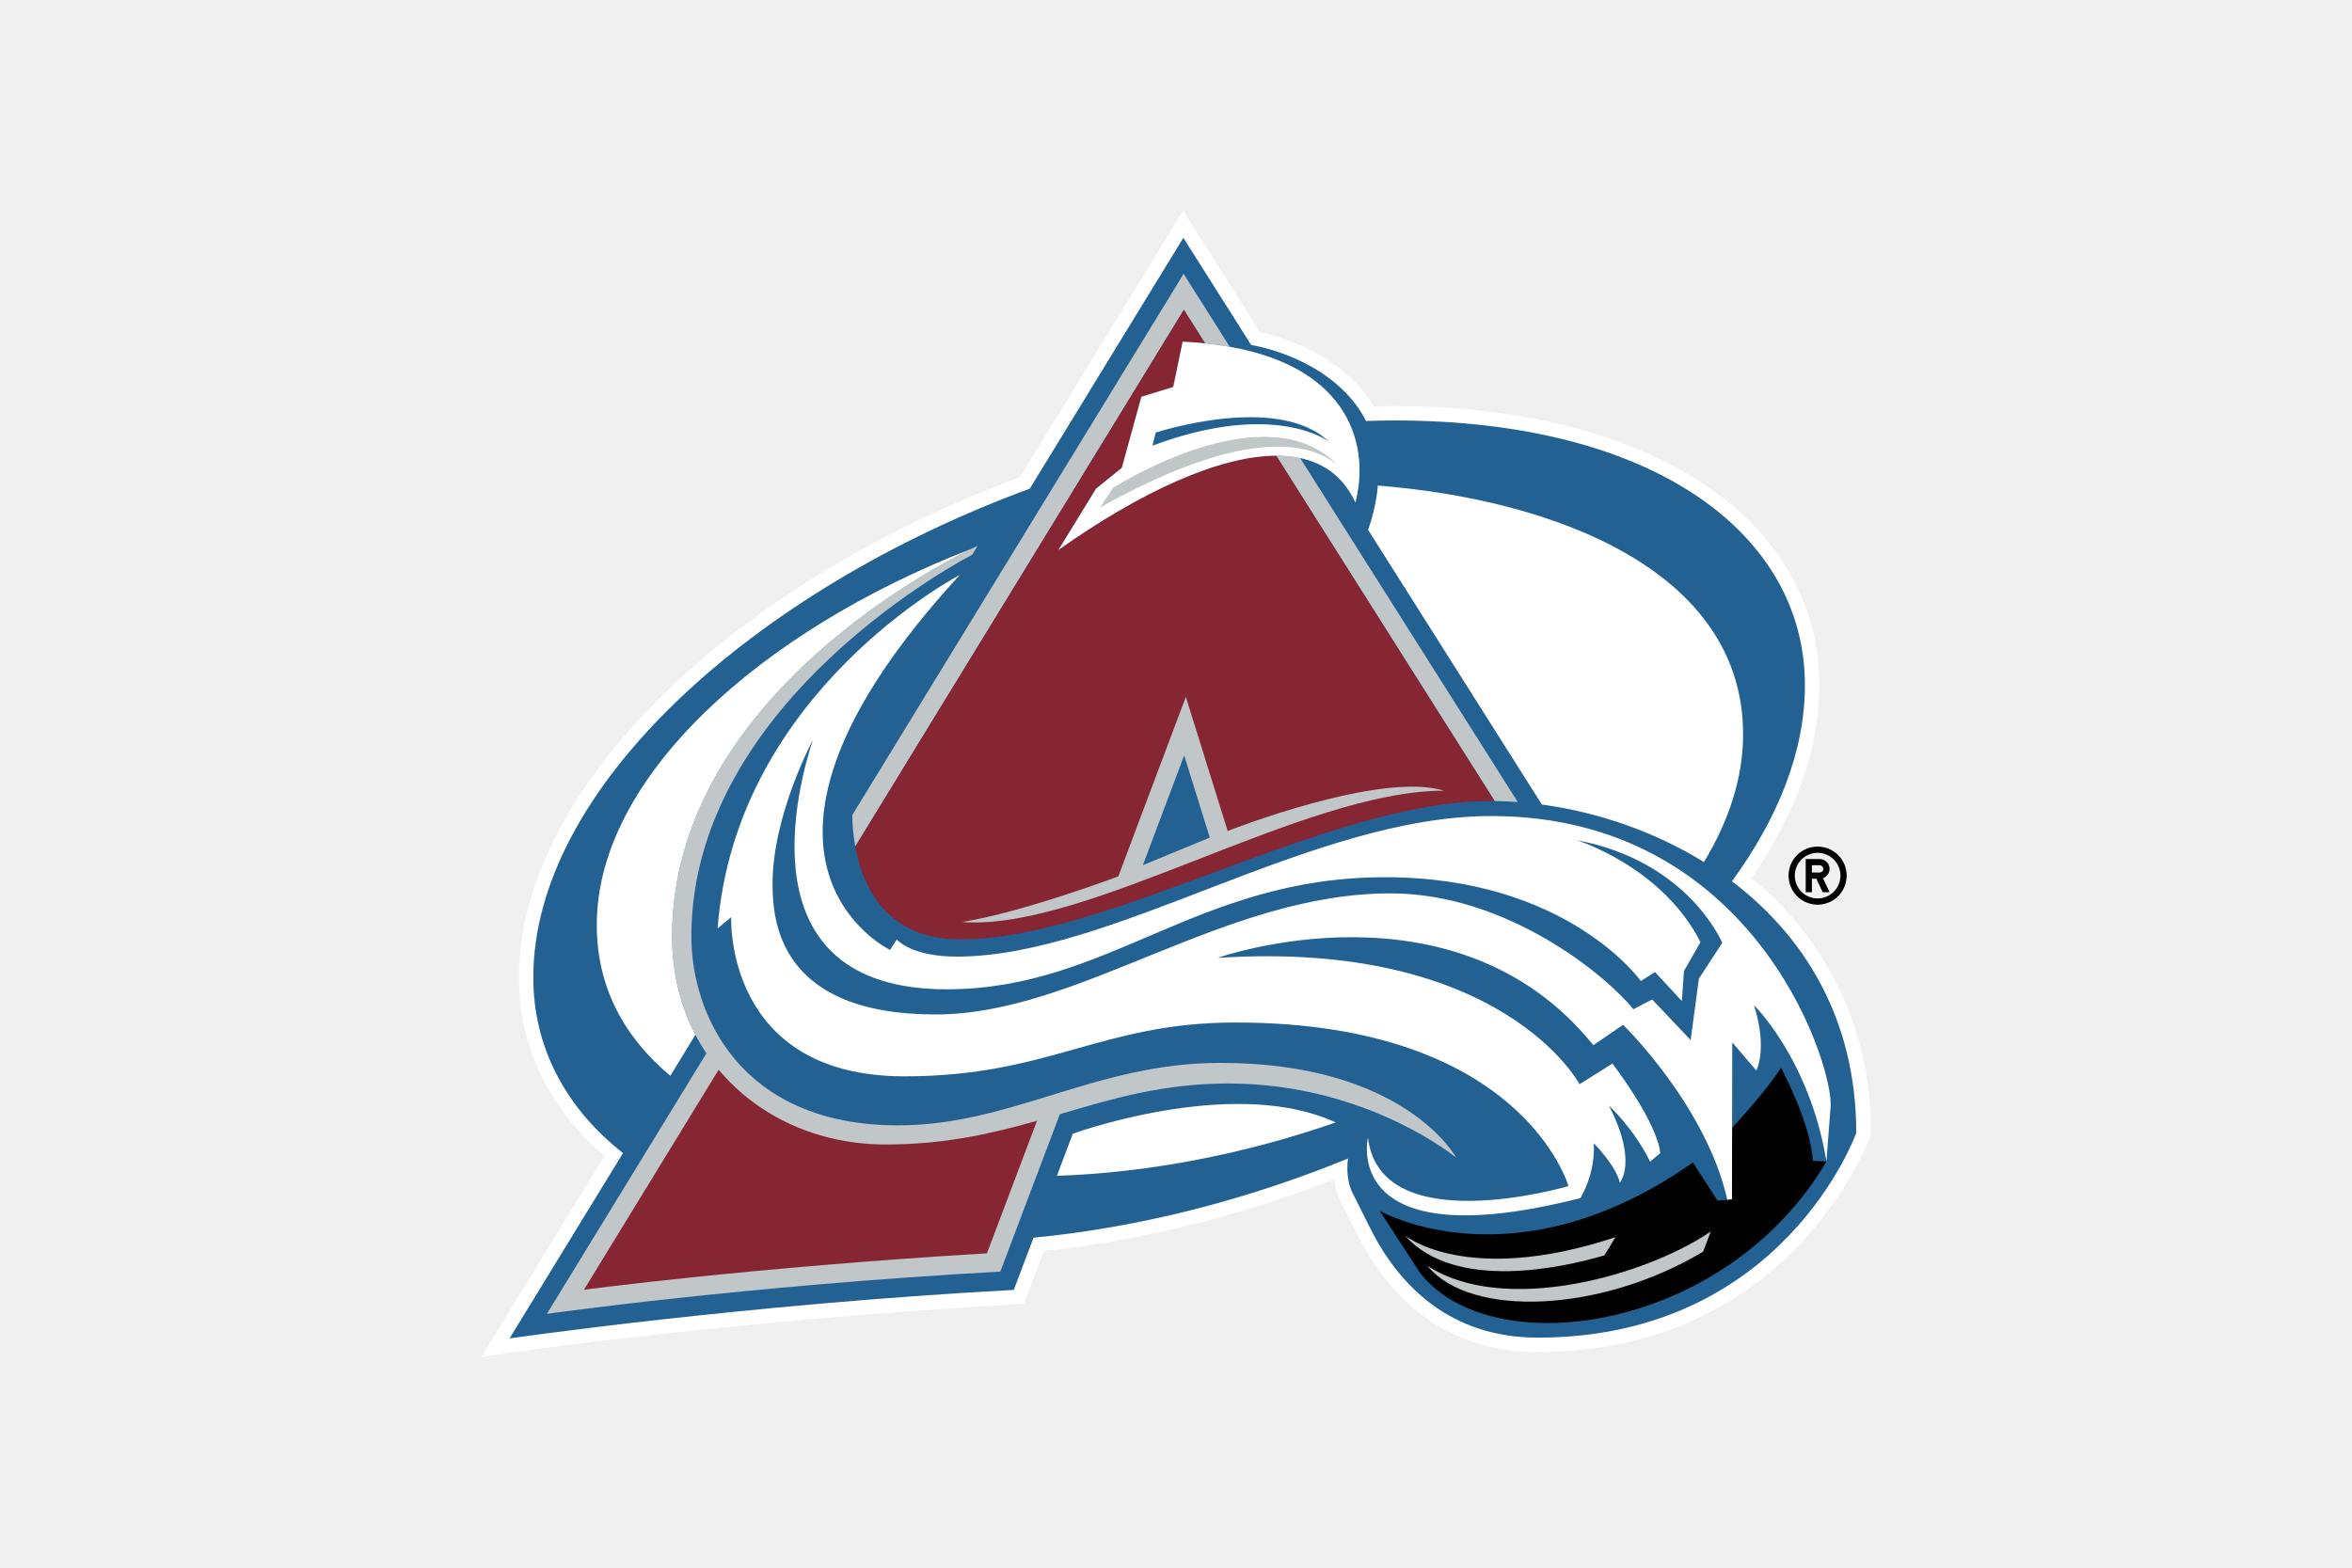
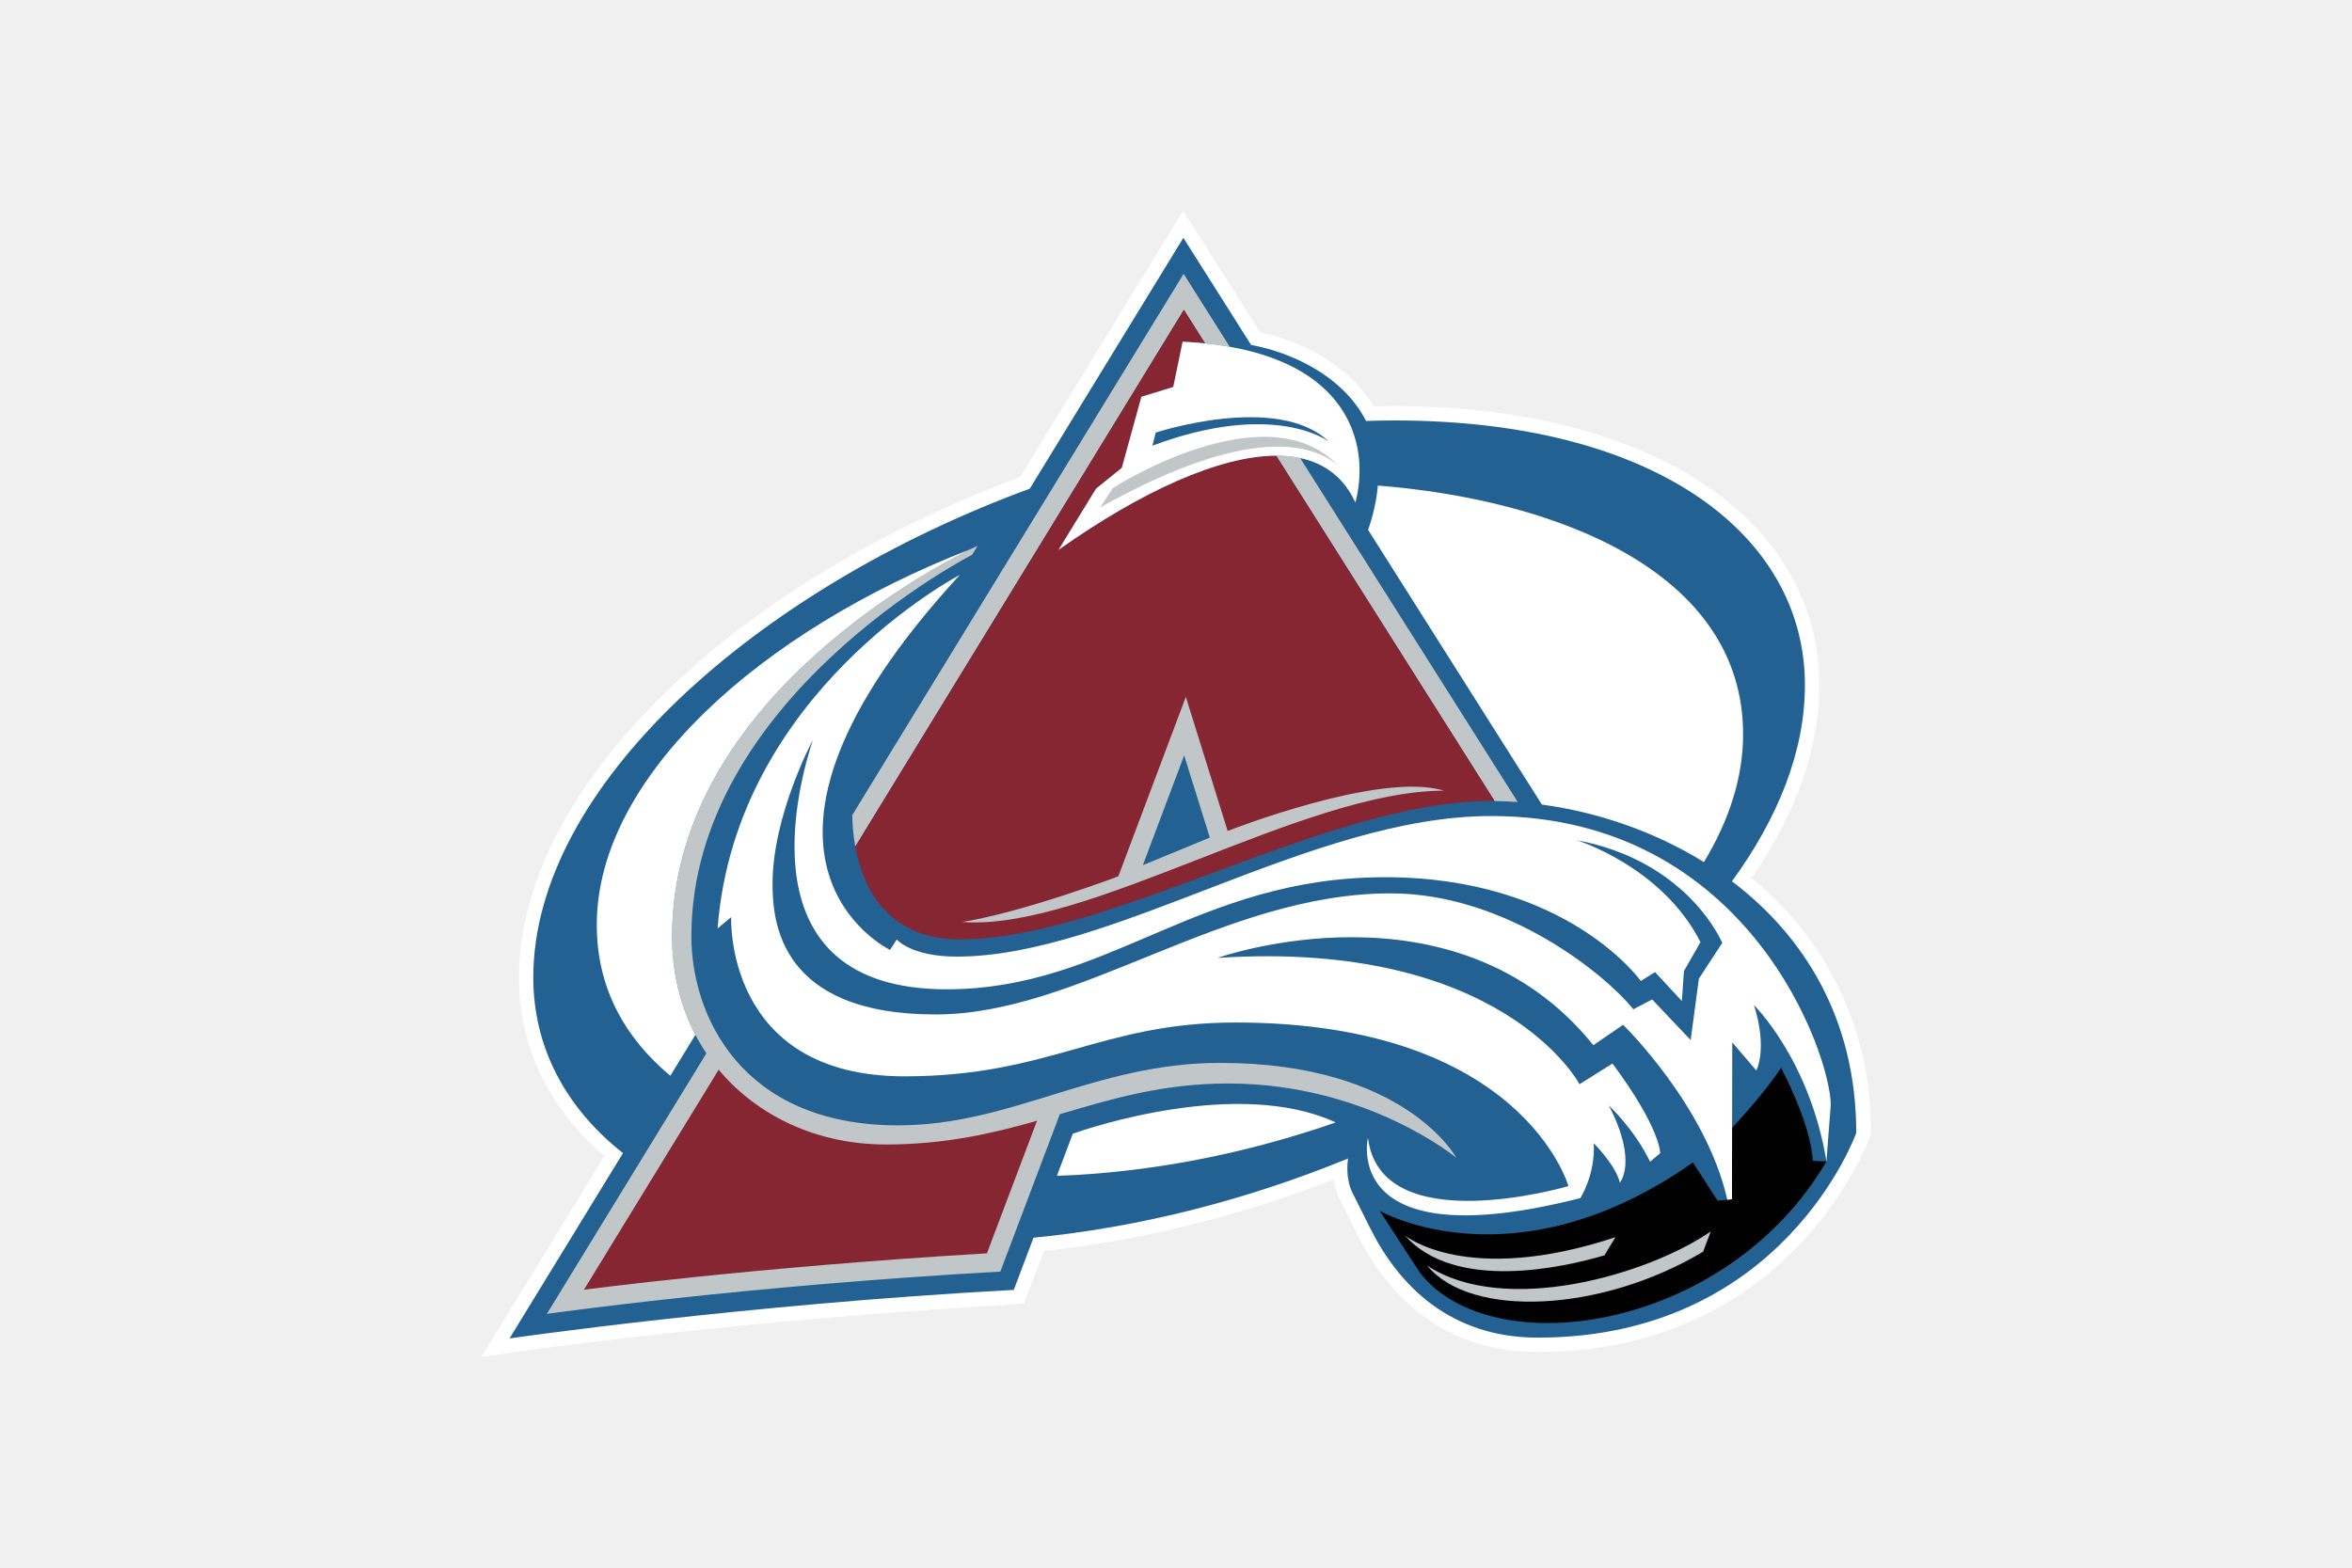
<svg xmlns="http://www.w3.org/2000/svg" viewBox="0 0 960 640">
-   <path fill="#010101" d="M741.887 345.613c-6.547 0-11.863 5.307-11.863 11.858 0 6.545 5.316 11.86 11.863 11.86s11.853-5.315 11.853-11.86c0-6.551-5.307-11.858-11.853-11.858m0 21.173a9.3 9.3 0 0 1-9.315-9.315 9.303 9.303 0 0 1 9.315-9.308c5.146 0 9.313 4.162 9.313 9.308s-4.167 9.314-9.313 9.314m4.872-12.063a4.03 4.03 0 0 0-1.18-2.843 4.023 4.023 0 0 0-2.844-1.175h-5.714v13.537h2.54v-5.498h1.823l2.566 5.498h2.81l-2.68-5.733a4.029 4.029 0 0 0 2.68-3.786zm-4.024 1.48h-3.174v-2.962h3.174c.817 0 1.484.663 1.484 1.482a1.48 1.48 0 0 1-1.484 1.48Z" />
  <path fill="#fff" d="M714.85 358.586c18.315-26.534 27.711-53.05 27.711-78.876 0-68.127-69.669-113.92-173.378-113.92 0 0-4.954.086-8.399.139-10.49-17.192-30.027-26.767-46.455-30.272L482.912 86 416.35 194.772c-120.513 44.864-204.538 128.647-204.538 204.26 0 28.27 12.128 53.326 34.885 72.907L196.46 554s88.13-14.04 221.46-21.763l8.138-21.53c39.061-4.127 79.718-14.184 118.421-29.222.35 2.606.942 5.346 2.297 8.046l7.288 14.55c10.91 21.833 32.54 47.857 73.575 47.857 104.65 0 135.874-88.418 135.874-88.418 1.352-69.561-48.663-104.935-48.663-104.935" />
  <path fill="#236192" d="M706.919 359.784c18.873-25.87 29.783-53.148 29.783-80.074 0-61.405-61.145-108.063-167.519-108.063-3.859 0-7.727.088-11.602.209-9.866-19.305-32.101-28.377-46.914-31.024l-27.664-43.746-62.687 102.41c-112.004 41.174-202.645 121.83-202.645 199.538 0 27.978 12.73 52.879 36.61 71.714l-46.305 75.656s95.679-13.875 205.812-19.806l8.055-21.314c43.839-4.23 87.792-15.707 128.371-32.323-.245 1.668-1.001 8.336 1.802 13.945l7.28 14.572c11.527 23.038 32.41 44.605 68.336 44.605 100.388 0 130.026-83.566 130.026-83.566 0-46.674-21.424-80.54-50.74-102.734" />
  <path fill="#010101" d="M726.953 435.946c-6.404 9.756-16.892 21.162-19.977 24.458l-.057 29.191-1.889.188-3.983.38-10.068-15.575c-73.02 51.274-127.815 19.737-127.815 19.737l16.453 25.318c29.306 37.57 125.05 24.022 165.869-45.5l-5.537-.215c-.962-15.796-12.996-37.982-12.996-37.982" />
  <path fill="#c1c6c8" d="M619.493 327.425 530.68 187c-3.057-.656-6.333-.965-9.794-.965l89.171 140.989c3.098.039 6.25.16 9.437.4m-270.409 18.188 134.13-219.134 8.661 13.702c3.534.357 6.893.823 10.064 1.386l-18.832-29.778-135.24 220.95c.016 2.664.215 7.37 1.217 12.874" />
  <path fill="#c1c6c8" d="M498.034 433.915c-50.945 0-85.035 25.504-131.439 25.504-64.599 0-84.403-45.585-84.403-77.128 0-97.2 114.59-155.799 114.59-155.799l2.256-3.684c-.384.17-1.37.64-2.842 1.36-19.034 9.385-121.876 64.408-121.876 158.123 0 15.004 3.451 28.541 9.516 40.163a82 82 0 0 0 4.493 7.56l-65.124 106.374s80.35-11.457 185.1-17.27l24.284-64.26c21.246-6.254 41.978-12.527 68.735-12.527 56.666 0 93.087 30.34 93.087 30.34s-20.744-38.756-96.377-38.756" />
  <path fill="#862633" d="M520.885 186.036c-23.272.067-55.134 14.644-88.851 38.455l15.341-25.006 10.504-8.496 8.001-29.006 12.997-3.999 3.83-18.504c3.199.149 6.228.399 9.168.7l-8.662-13.702-134.129 219.135c2.855 15.696 12.285 37.884 42.808 37.884 61.12 0 149.485-56.497 216.705-56.497.477 0 .97.023 1.458.023zM293.337 436.699l-54.994 89.835s68.508-9.162 164.483-14.867l20.442-54.113c-18.233 5.179-37.513 9.679-61.804 9.679-27.354 0-52.068-11.27-68.127-30.535" />
  <path fill="#c1c6c8" d="m654.864 512.496 4.49-7.416c-60.803 20.142-85.928-.7-85.928-.7 20.565 23.115 64.783 13.005 81.438 8.116" />
  <path fill="#c1c6c8" d="M582.598 516.73c17.51 21.452 70.811 19.23 112.553-5.743l3.129-8.255c-26.162 17.953-84.341 34.58-115.682 13.998m-98.58-232.235-27.562 73.27s-38.372 14.5-63.69 18.64c50.771 3.844 138.953-53.616 196.582-53.616-25.94-8.106-88.264 16.455-88.264 16.455z" />
  <path fill="#236192" d="M483.331 308.383c-5.227 13.89-11.186 29.746-16.858 44.82l27.32-11.265a36948 36948 0 0 1-10.462-33.555" />
  <path fill="#fff" d="M396.195 224.168C310.24 257.587 243.58 317.41 243.58 377.566c0 25.99 11.621 46.228 30.02 61.612l10.236-16.722c-6.065-11.623-9.516-25.16-9.516-40.164 0-93.714 102.842-148.737 121.876-158.124m299.277 127.779c10.251-16.924 15.996-34.522 15.996-52.156 0-67.072-77.43-95.881-149.082-101.57-.469 5.556-1.729 11.58-3.972 18.103l70.927 112.13c22.141 2.99 45.497 10.697 66.131 23.493M530.678 187.002c10.088 2.154 17.882 7.976 22.546 18.16 5.815-22.184-1.444-54.78-51.285-63.596a135 135 0 0 0-10.064-1.386 163 163 0 0 0-9.168-.7l-3.83 18.505-12.998 3.996-8 29.007-10.504 8.497-15.34 25.005c33.715-23.81 65.578-38.389 88.85-38.455 3.461 0 6.737.31 9.793.967" />
  <path fill="#fff" d="M608.653 333.144c-73.648 0-154.557 57.384-218.077 57.384-18.856 0-24.543-6.998-24.543-6.998l-2.751 4.272s-77.863-37.376 28.46-153.086c0 0-91.548 47.735-98.84 144.314l5.538-4.62s-2.881 64.995 70.716 64.995c59.192 0 80.183-21.973 135.1-21.973 117.158 0 135.931 66.788 135.931 66.788s-76.778 22.633-81.842-19.765c0 0-11.712 49.672 86.694 24.673 0 0 6.216-9.729 5.474-22.413 0 0 9.081 9.123 10.655 16.09 0 0 7.452-8.519-4.5-31.474 0 0 10.201 9.325 16.842 22.923l4.117-3.465s.309-9.936-19.465-36.61l-13.445 8.444s-31.319-59.163-147.753-51.567c0 0 96.964-34.395 153.374 35.633l12.153-8.317s33.843 32.89 42.539 71.411l1.889-.188.057-29.19.072-34.87 9.809 11.484s4.748-8.633-.944-26.672c0 0 22.78 22.262 29.573 63.796l1.755-23.116c0-19.915-33.069-117.884-138.588-117.884m84.775 66.389-3.363 25.062-15.719-16.575-7.692 4.019c-10.575-13.398-51.335-47.326-99.062-47.326-68.467 0-127.043 49.439-185.682 49.439-64.007 0-66.585-38.214-66.585-53.337 0-28.074 16.436-58.686 16.436-58.686-5.629 17.176-29.62 101.75 54.6 101.75 66.275 0 101.788-45.76 179.038-45.76 74.327 0 104.332 42.367 104.332 42.367l5.78-3.643 10.97 11.819.838-12.227 6.753-11.814C678.464 353.827 643.578 343 643.578 343c45.69 8.58 59.377 41.928 59.377 41.928z" />
  <path fill="#fff" d="m437.882 462.816-6.498 17.213c38.582-1.338 77.607-9.212 113.785-21.796-39.674-18.412-101.004 2.369-107.287 4.583" />
  <path fill="#236192" d="M542.383 180.27c-21.009-19.993-70.674-3.668-70.674-3.668l-1.329 5.338c49.997-18.668 72.003-1.67 72.003-1.67" />
  <path fill="#c1c6c8" d="M449.04 207.163c62.165-34.757 87.608-25.42 97.168-17.049-29.595-31.056-91.994 9.12-91.994 9.12z" />
</svg>
